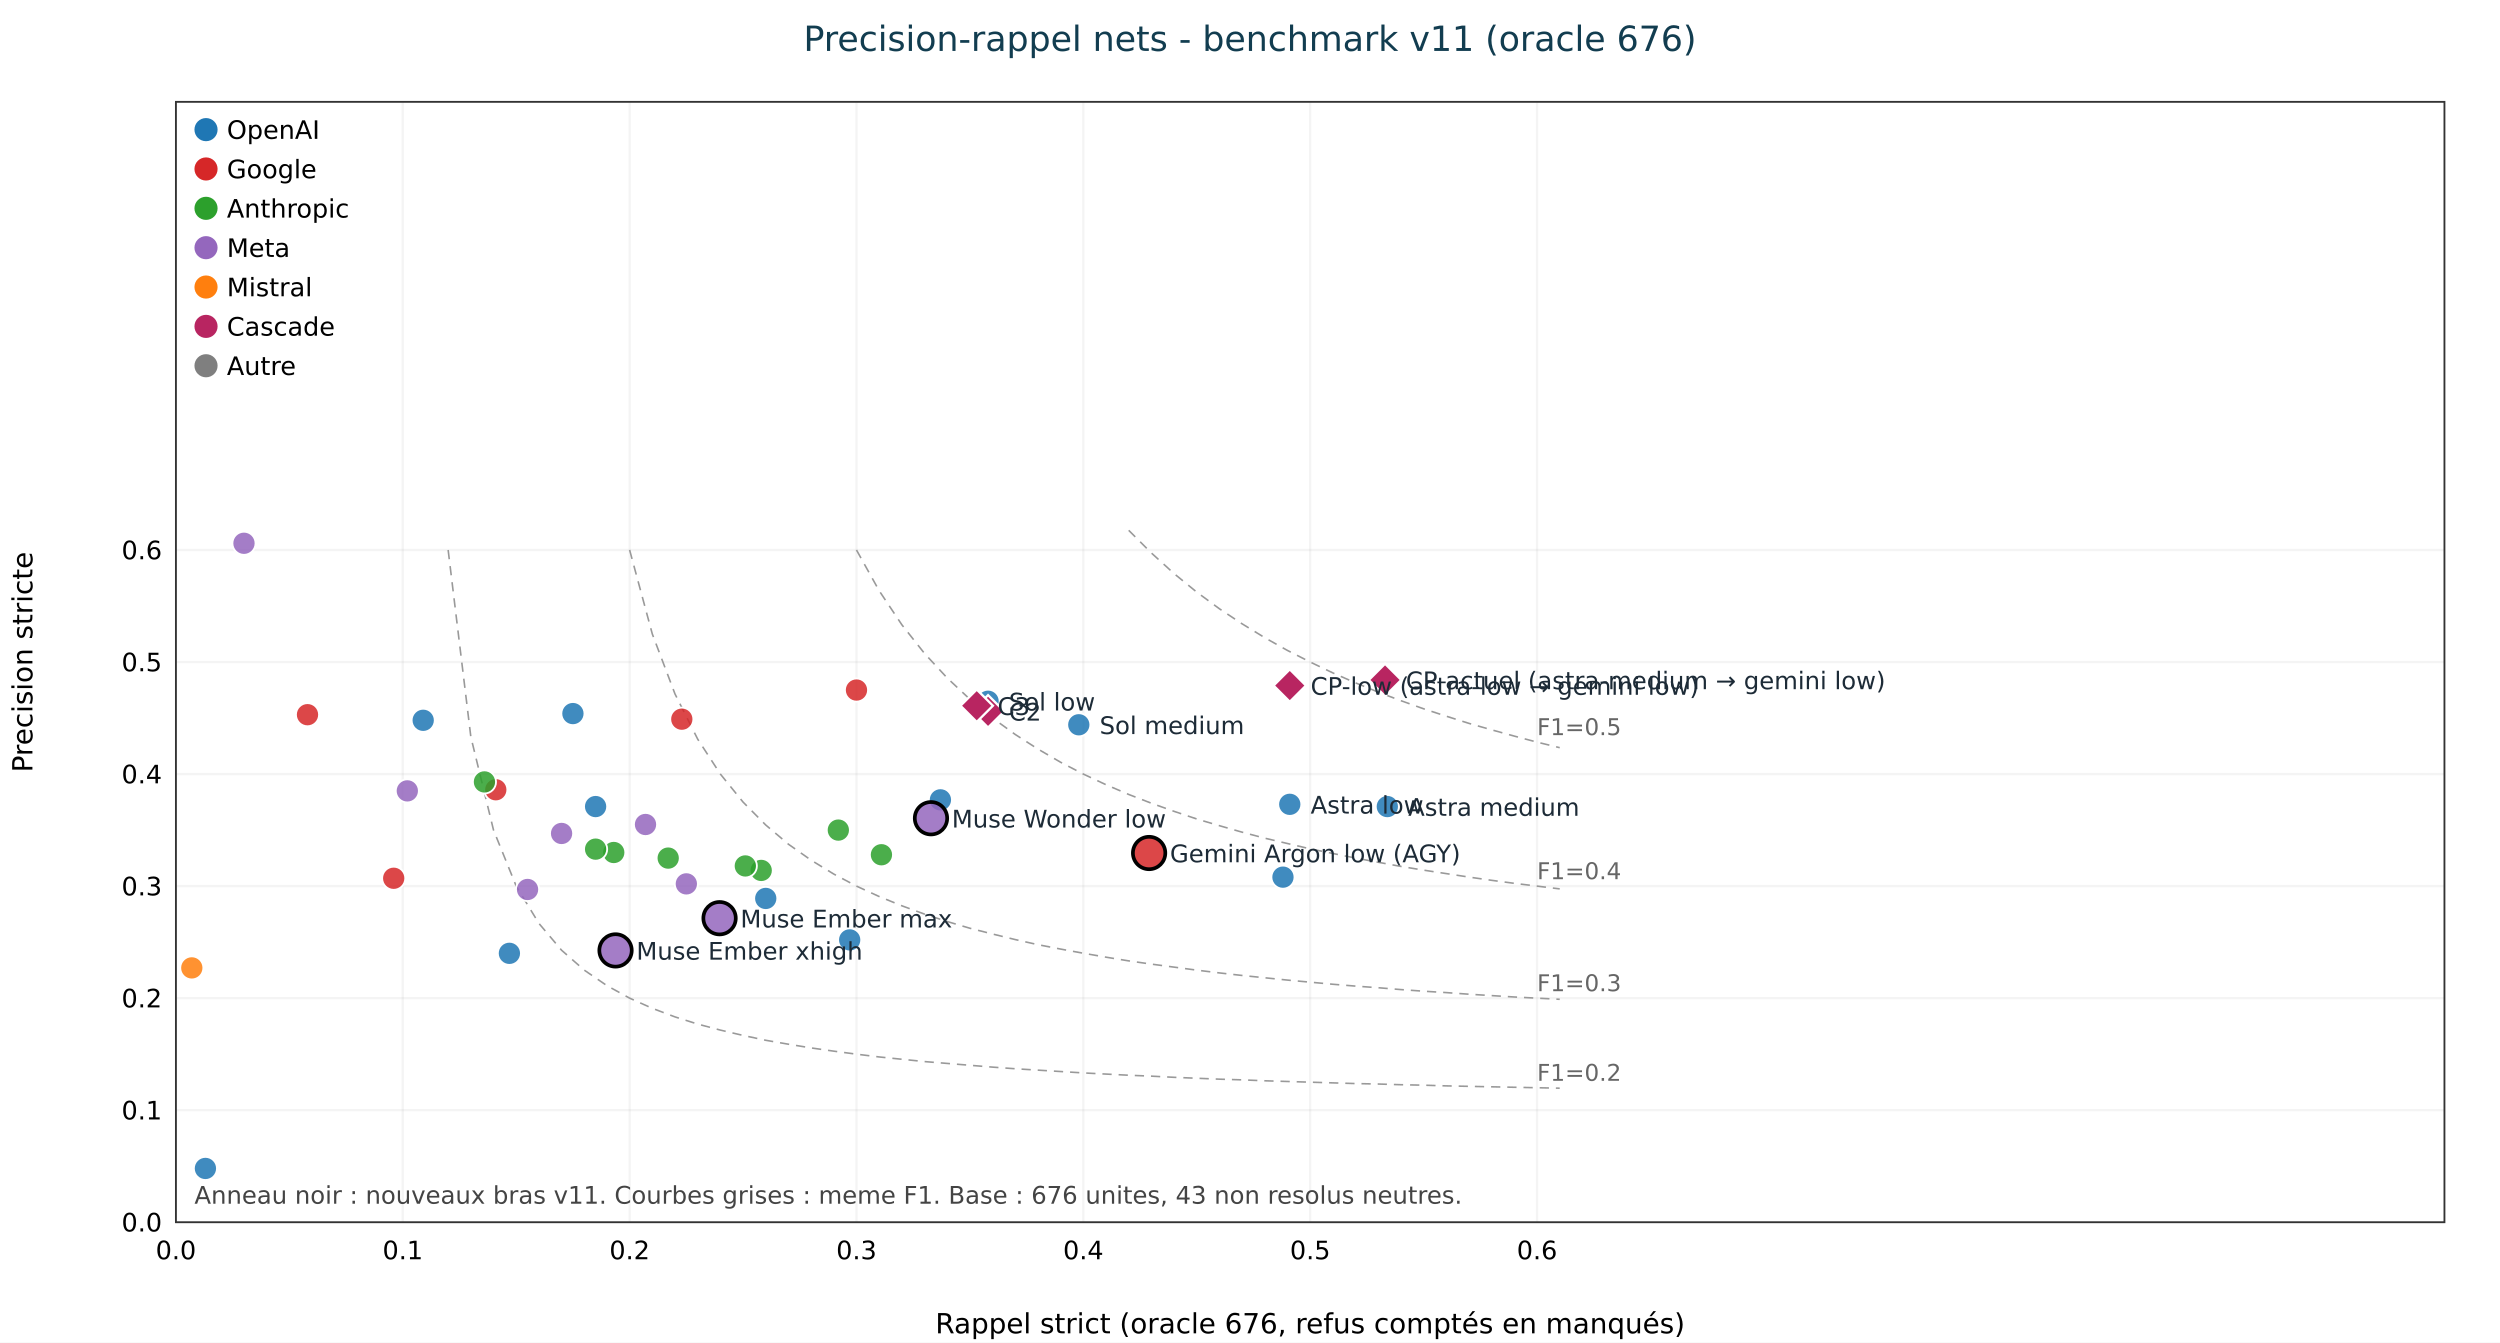
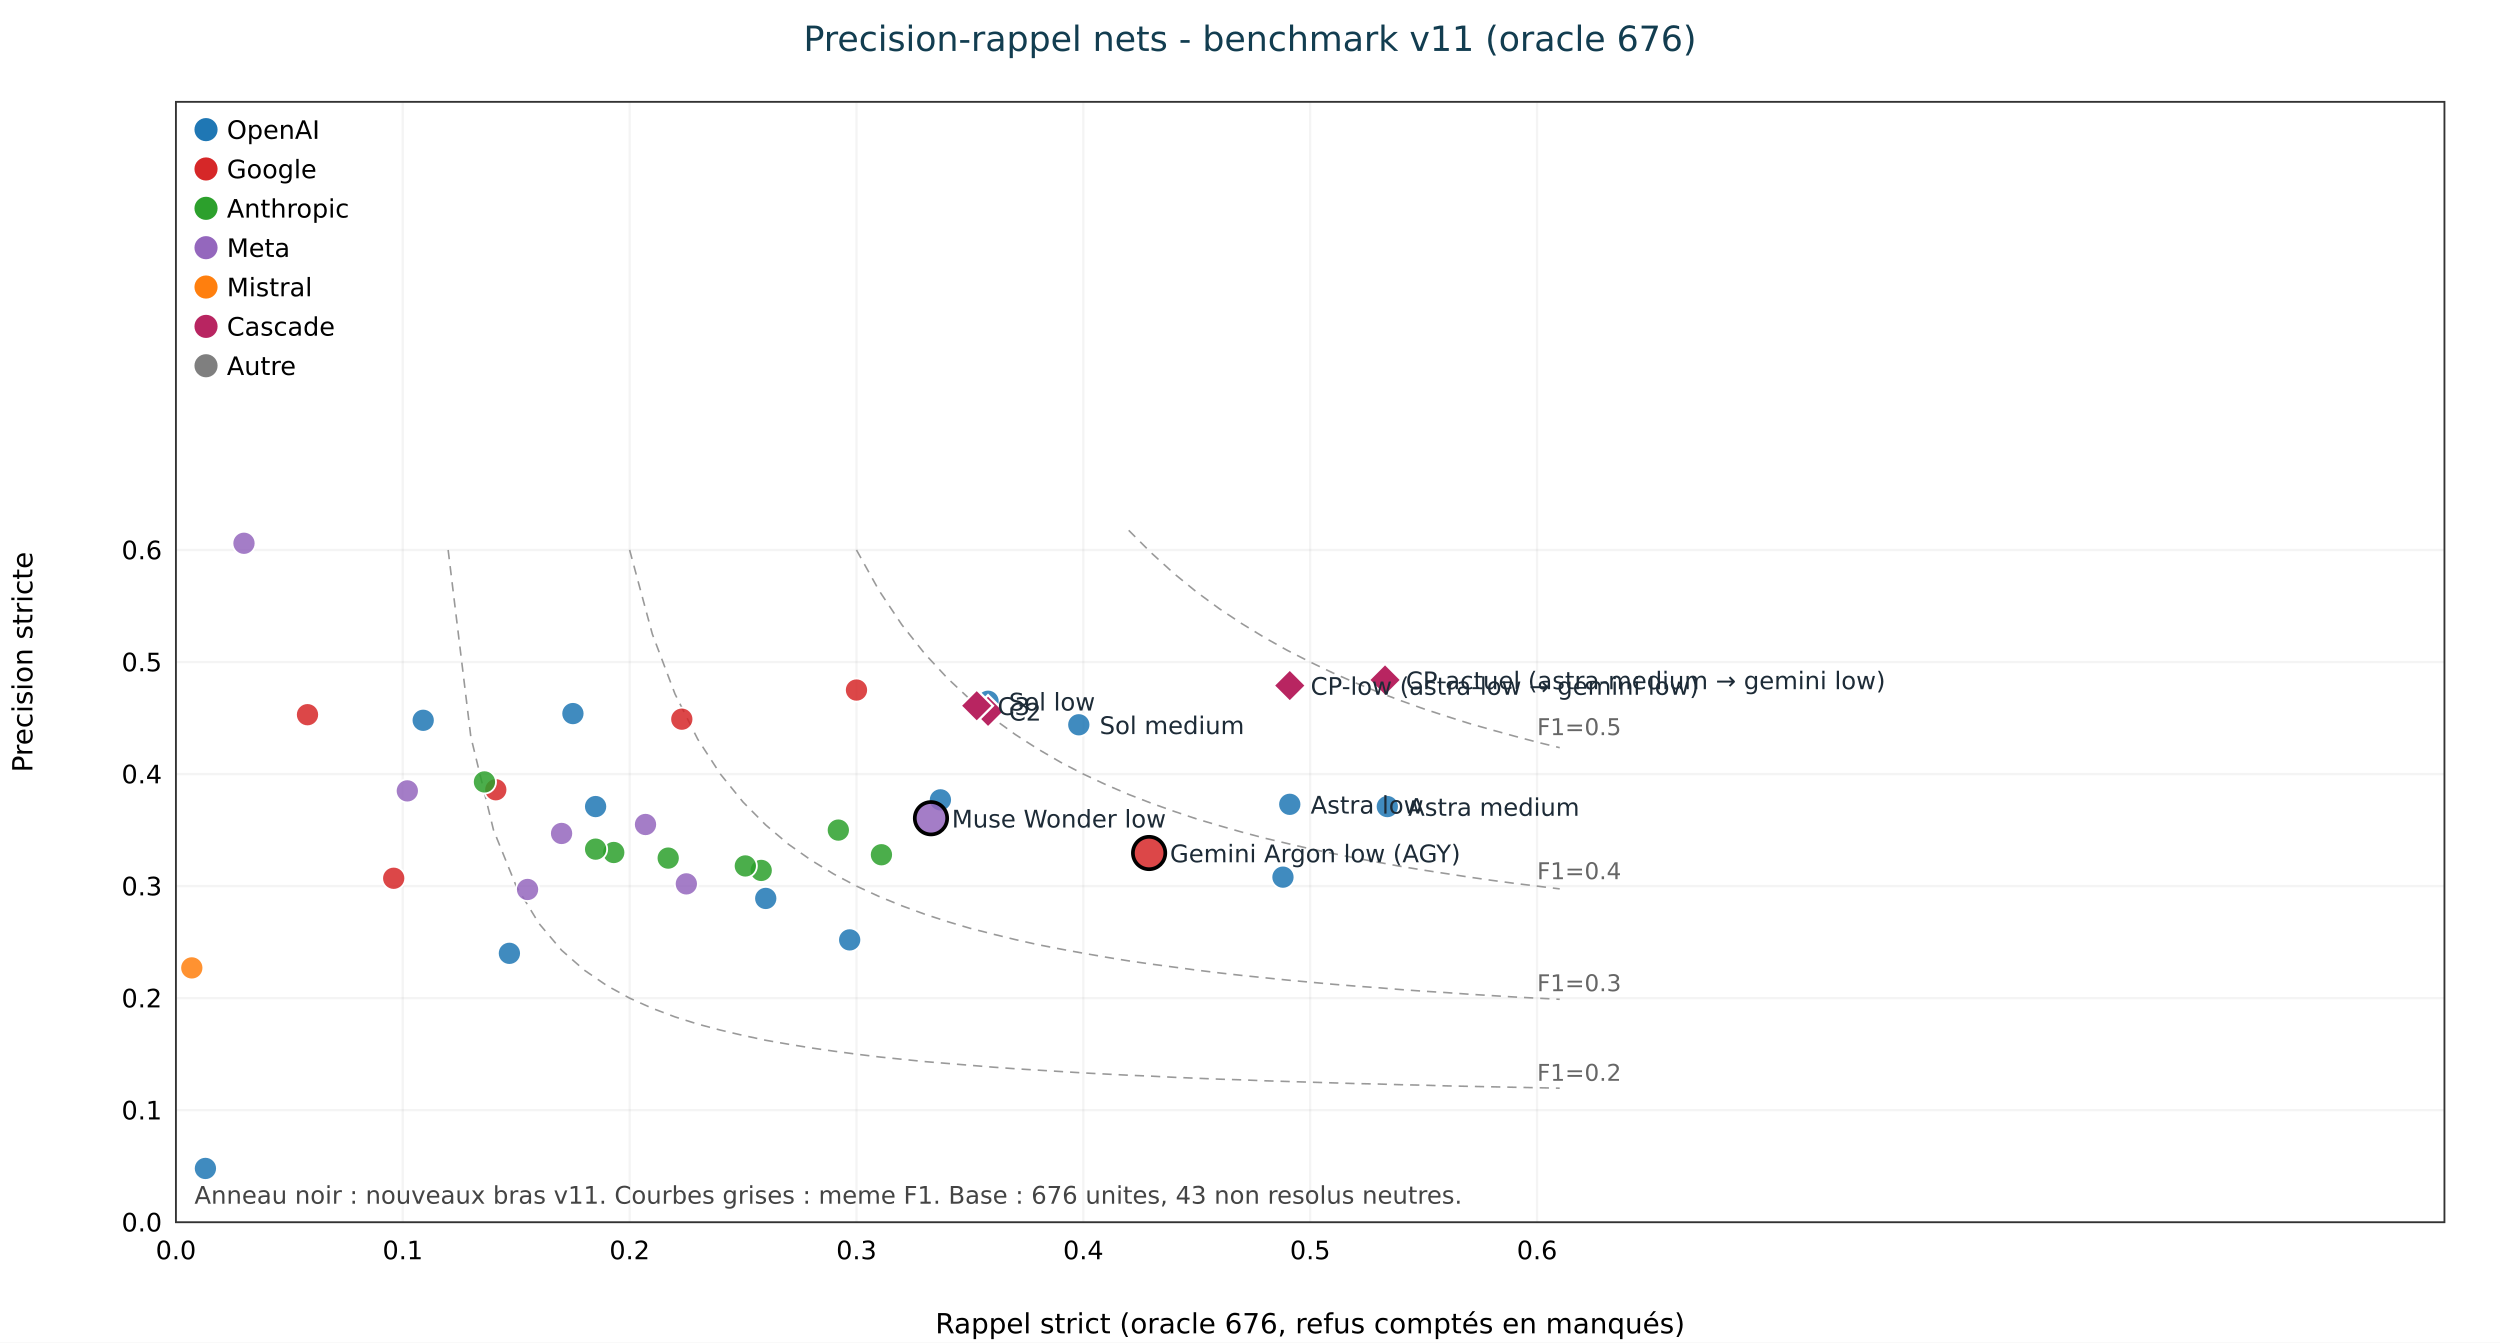
<svg xmlns="http://www.w3.org/2000/svg" width="1080" height="580" viewBox="0 0 1080 580">
  <rect width="1080" height="580" fill="#ffffff" />
  <style>text{font-family:'DejaVu Sans',sans-serif}</style>
  <text x="540" y="22" font-size="15" text-anchor="middle" fill="#123d50">Precision-rappel nets - benchmark v11 (oracle 676)</text>
  <line x1="76" y1="44" x2="76" y2="528" stroke="#b0b0b0" stroke-opacity="0.13" />
  <text x="76" y="544" font-size="11" text-anchor="middle">0.0</text>
  <line x1="174" y1="44" x2="174" y2="528" stroke="#b0b0b0" stroke-opacity="0.13" />
  <text x="174" y="544" font-size="11" text-anchor="middle">0.1</text>
  <line x1="272" y1="44" x2="272" y2="528" stroke="#b0b0b0" stroke-opacity="0.13" />
  <text x="272" y="544" font-size="11" text-anchor="middle">0.2</text>
  <line x1="370" y1="44" x2="370" y2="528" stroke="#b0b0b0" stroke-opacity="0.13" />
  <text x="370" y="544" font-size="11" text-anchor="middle">0.3</text>
  <line x1="468" y1="44" x2="468" y2="528" stroke="#b0b0b0" stroke-opacity="0.13" />
  <text x="468" y="544" font-size="11" text-anchor="middle">0.4</text>
  <line x1="566" y1="44" x2="566" y2="528" stroke="#b0b0b0" stroke-opacity="0.13" />
  <text x="566" y="544" font-size="11" text-anchor="middle">0.5</text>
  <line x1="664" y1="44" x2="664" y2="528" stroke="#b0b0b0" stroke-opacity="0.13" />
  <text x="664" y="544" font-size="11" text-anchor="middle">0.6</text>
  <line x1="76" y1="528" x2="1056" y2="528" stroke="#b0b0b0" stroke-opacity="0.13" />
  <text x="70" y="532" font-size="11" text-anchor="end">0.0</text>
  <line x1="76" y1="479.6" x2="1056" y2="479.6" stroke="#b0b0b0" stroke-opacity="0.13" />
  <text x="70" y="483.6" font-size="11" text-anchor="end">0.1</text>
  <line x1="76" y1="431.2" x2="1056" y2="431.2" stroke="#b0b0b0" stroke-opacity="0.13" />
  <text x="70" y="435.2" font-size="11" text-anchor="end">0.2</text>
  <line x1="76" y1="382.8" x2="1056" y2="382.8" stroke="#b0b0b0" stroke-opacity="0.13" />
  <text x="70" y="386.8" font-size="11" text-anchor="end">0.3</text>
  <line x1="76" y1="334.4" x2="1056" y2="334.4" stroke="#b0b0b0" stroke-opacity="0.13" />
  <text x="70" y="338.4" font-size="11" text-anchor="end">0.4</text>
  <line x1="76" y1="286" x2="1056" y2="286" stroke="#b0b0b0" stroke-opacity="0.13" />
  <text x="70" y="290" font-size="11" text-anchor="end">0.5</text>
  <line x1="76" y1="237.6" x2="1056" y2="237.6" stroke="#b0b0b0" stroke-opacity="0.13" />
  <text x="70" y="241.6" font-size="11" text-anchor="end">0.6</text>
  <rect x="76" y="44" width="980" height="484" fill="none" stroke="#333" stroke-width="0.8" />
  <text x="566" y="576" font-size="12" text-anchor="middle">Rappel strict (oracle 676, refus comptés en manqués)</text>
  <text x="14" y="286" font-size="12" text-anchor="middle" transform="rotate(-90 14 286)">Precision stricte</text>
  <path d="M193.6 237.6 L203.4 318.3 L213.2 358.6 L223.0 382.8 L232.8 398.9 L242.6 410.5 L252.4 419.1 L262.2 425.8 L272.0 431.2 L281.8 435.6 L291.6 439.3 L301.4 442.4 L311.2 445.0 L321.0 447.3 L330.8 449.4 L340.6 451.1 L350.4 452.7 L360.2 454.1 L370.0 455.4 L379.8 456.6 L389.6 457.6 L399.4 458.6 L409.2 459.4 L419.0 460.2 L428.8 461.0 L438.6 461.7 L448.4 462.3 L458.2 462.9 L468.0 463.5 L477.8 464.0 L487.6 464.5 L497.4 464.9 L507.2 465.4 L517.0 465.8 L526.8 466.2 L536.6 466.5 L546.4 466.9 L556.2 467.2 L566.0 467.5 L575.8 467.8 L585.6 468.1 L595.4 468.3 L605.2 468.6 L615.0 468.8 L624.8 469.1 L634.6 469.3 L644.4 469.5 L654.2 469.7 L664.0 469.9 L673.8 470.1 " fill="none" stroke="#999" stroke-width="0.7" stroke-dasharray="4 3" />
  <text x="664" y="466.92" font-size="10" fill="#666">F1=0.2</text>
  <path d="M272.0 237.6 L281.8 273.9 L291.6 299.8 L301.4 319.3 L311.2 334.4 L321.0 346.5 L330.8 356.4 L340.6 364.7 L350.4 371.6 L360.2 377.6 L370.0 382.8 L379.8 387.3 L389.6 391.3 L399.4 394.9 L409.2 398.1 L419.0 401.0 L428.8 403.5 L438.6 405.9 L448.4 408.1 L458.2 410.0 L468.0 411.8 L477.8 413.5 L487.6 415.1 L497.4 416.5 L507.2 417.8 L517.0 419.1 L526.8 420.3 L536.6 421.4 L546.4 422.4 L556.2 423.4 L566.0 424.3 L575.8 425.2 L585.6 426.0 L595.4 426.7 L605.2 427.5 L615.0 428.2 L624.8 428.8 L634.6 429.5 L644.4 430.1 L654.2 430.7 L664.0 431.2 L673.8 431.7 " fill="none" stroke="#999" stroke-width="0.7" stroke-dasharray="4 3" />
  <text x="664" y="428.2" font-size="10" fill="#666">F1=0.3</text>
  <path d="M370.0 237.6 L379.8 255.2 L389.6 269.9 L399.4 282.3 L409.2 292.9 L419.0 302.1 L428.8 310.2 L438.6 317.3 L448.4 323.6 L458.2 329.3 L468.0 334.4 L477.8 339.0 L487.6 343.2 L497.4 347.0 L507.2 350.5 L517.0 353.8 L526.8 356.7 L536.6 359.5 L546.4 362.1 L556.2 364.4 L566.0 366.7 L575.8 368.7 L585.6 370.7 L595.4 372.5 L605.2 374.3 L615.0 375.9 L624.8 377.4 L634.6 378.9 L644.4 380.3 L654.2 381.6 L664.0 382.8 L673.8 384.0 " fill="none" stroke="#999" stroke-width="0.7" stroke-dasharray="4 3" />
  <text x="664" y="379.8" font-size="10" fill="#666">F1=0.4</text>
  <path d="M487.6 229.1 L497.4 238.9 L507.2 247.8 L517.0 255.8 L526.8 263.0 L536.6 269.5 L546.4 275.5 L556.2 281.0 L566.0 286.0 L575.8 290.7 L585.6 295.0 L595.4 299.0 L605.2 302.7 L615.0 306.2 L624.8 309.4 L634.6 312.5 L644.4 315.3 L654.2 318.0 L664.0 320.6 L673.8 323.0 " fill="none" stroke="#999" stroke-width="0.7" stroke-dasharray="4 3" />
  <text x="664" y="317.571" font-size="10" fill="#666">F1=0.5</text>
  <circle cx="599.32" cy="348.436" r="5" fill="#1f77b4" fill-opacity="0.85" stroke="#fff" stroke-width="0.8" />
  <text x="608.32" y="352.436" font-size="10.5" fill="#1d2b37">Astra medium</text>
  <path d="M598.34 286.744 L605.34 293.744 L598.34 300.744 L591.34 293.744 Z" fill="#b82561" stroke="#fff" stroke-width="1" />
  <text x="607.34" y="297.744" font-size="10.5" fill="#1d2b37">CP actuel (astra-medium → gemini low)</text>
  <path d="M557.18 289.164 L564.18 296.164 L557.18 303.164 L550.18 296.164 Z" fill="#b82561" stroke="#fff" stroke-width="1" />
  <text x="566.18" y="300.164" font-size="10.5" fill="#1d2b37">CP-low (astra-low → gemini low)</text>
  <circle cx="557.18" cy="347.468" r="5" fill="#1f77b4" fill-opacity="0.85" stroke="#fff" stroke-width="0.8" />
  <text x="566.18" y="351.468" font-size="10.5" fill="#1d2b37">Astra low</text>
  <circle cx="554.24" cy="378.928" r="5" fill="#1f77b4" fill-opacity="0.85" stroke="#fff" stroke-width="0.8" />
  <circle cx="496.414" cy="368.5" r="7" fill="#d62728" fill-opacity="0.85" stroke="#000" stroke-width="1.6" />
  <text x="505.414" y="372.5" font-size="10.5" fill="#1d2b37">Gemini Argon low (AGY)</text>
  <circle cx="466.04" cy="313.104" r="5" fill="#1f77b4" fill-opacity="0.85" stroke="#fff" stroke-width="0.8" />
  <text x="475.04" y="317.104" font-size="10.5" fill="#1d2b37">Sol medium</text>
  <circle cx="426.84" cy="302.94" r="5" fill="#1f77b4" fill-opacity="0.85" stroke="#fff" stroke-width="0.8" />
  <text x="435.84" y="306.94" font-size="10.5" fill="#1d2b37">Sol low</text>
  <path d="M426.84 300.296 L433.84 307.296 L426.84 314.296 L419.84 307.296 Z" fill="#b82561" stroke="#fff" stroke-width="1" />
  <text x="435.84" y="311.296" font-size="10.5" fill="#1d2b37">C2</text>
  <path d="M421.94 297.876 L428.94 304.876 L421.94 311.876 L414.94 304.876 Z" fill="#b82561" stroke="#fff" stroke-width="1" />
  <text x="430.94" y="308.876" font-size="10.5" fill="#1d2b37">C3</text>
  <circle cx="406.26" cy="345.532" r="5" fill="#1f77b4" fill-opacity="0.85" stroke="#fff" stroke-width="0.8" />
  <circle cx="402.183" cy="353.481" r="7" fill="#9467bd" fill-opacity="0.85" stroke="#000" stroke-width="1.6" />
  <text x="411.183" y="357.481" font-size="10.5" fill="#1d2b37">Muse Wonder low</text>
  <circle cx="380.78" cy="369.248" r="5" fill="#2ca02c" fill-opacity="0.85" stroke="#fff" stroke-width="0.8" />
  <circle cx="370" cy="298.1" r="5" fill="#d62728" fill-opacity="0.85" stroke="#fff" stroke-width="0.8" />
  <circle cx="367.06" cy="406.032" r="5" fill="#1f77b4" fill-opacity="0.85" stroke="#fff" stroke-width="0.8" />
  <circle cx="362.16" cy="358.6" r="5" fill="#2ca02c" fill-opacity="0.85" stroke="#fff" stroke-width="0.8" />
  <circle cx="330.8" cy="388.124" r="5" fill="#1f77b4" fill-opacity="0.85" stroke="#fff" stroke-width="0.8" />
  <circle cx="328.84" cy="376.024" r="5" fill="#2ca02c" fill-opacity="0.85" stroke="#fff" stroke-width="0.8" />
  <circle cx="321.98" cy="374.088" r="5" fill="#2ca02c" fill-opacity="0.85" stroke="#fff" stroke-width="0.8" />
-   <circle cx="310.852" cy="396.663" r="7" fill="#9467bd" fill-opacity="0.85" stroke="#000" stroke-width="1.6" />
-   <text x="319.852" y="400.663" font-size="10.5" fill="#1d2b37">Muse Ember max</text>
  <circle cx="296.5" cy="381.832" r="5" fill="#9467bd" fill-opacity="0.85" stroke="#fff" stroke-width="0.8" />
  <circle cx="294.54" cy="310.684" r="5" fill="#d62728" fill-opacity="0.85" stroke="#fff" stroke-width="0.8" />
  <circle cx="288.66" cy="370.7" r="5" fill="#2ca02c" fill-opacity="0.85" stroke="#fff" stroke-width="0.8" />
  <circle cx="278.86" cy="356.18" r="5" fill="#9467bd" fill-opacity="0.85" stroke="#fff" stroke-width="0.8" />
-   <circle cx="265.911" cy="410.585" r="7" fill="#9467bd" fill-opacity="0.85" stroke="#000" stroke-width="1.6" />
-   <text x="274.911" y="414.585" font-size="10.5" fill="#1d2b37">Muse Ember xhigh</text>
  <circle cx="265.14" cy="368.28" r="5" fill="#2ca02c" fill-opacity="0.85" stroke="#fff" stroke-width="0.8" />
  <circle cx="257.3" cy="348.436" r="5" fill="#1f77b4" fill-opacity="0.85" stroke="#fff" stroke-width="0.8" />
  <circle cx="257.3" cy="366.828" r="5" fill="#2ca02c" fill-opacity="0.85" stroke="#fff" stroke-width="0.8" />
  <circle cx="247.5" cy="308.264" r="5" fill="#1f77b4" fill-opacity="0.85" stroke="#fff" stroke-width="0.8" />
  <circle cx="242.6" cy="360.052" r="5" fill="#9467bd" fill-opacity="0.85" stroke="#fff" stroke-width="0.8" />
  <circle cx="227.9" cy="384.252" r="5" fill="#9467bd" fill-opacity="0.85" stroke="#fff" stroke-width="0.8" />
  <circle cx="220.06" cy="411.84" r="5" fill="#1f77b4" fill-opacity="0.85" stroke="#fff" stroke-width="0.8" />
  <circle cx="214.18" cy="341.176" r="5" fill="#d62728" fill-opacity="0.85" stroke="#fff" stroke-width="0.8" />
  <circle cx="209.28" cy="337.788" r="5" fill="#2ca02c" fill-opacity="0.85" stroke="#fff" stroke-width="0.8" />
  <circle cx="182.82" cy="311.168" r="5" fill="#1f77b4" fill-opacity="0.85" stroke="#fff" stroke-width="0.8" />
  <circle cx="175.96" cy="341.66" r="5" fill="#9467bd" fill-opacity="0.85" stroke="#fff" stroke-width="0.8" />
  <circle cx="170.08" cy="379.412" r="5" fill="#d62728" fill-opacity="0.85" stroke="#fff" stroke-width="0.8" />
  <circle cx="132.84" cy="308.748" r="5" fill="#d62728" fill-opacity="0.85" stroke="#fff" stroke-width="0.8" />
  <circle cx="105.4" cy="234.696" r="5" fill="#9467bd" fill-opacity="0.85" stroke="#fff" stroke-width="0.8" />
  <circle cx="88.74" cy="504.768" r="5" fill="#1f77b4" fill-opacity="0.85" stroke="#fff" stroke-width="0.8" />
  <circle cx="82.86" cy="418.132" r="5" fill="#ff7f0e" fill-opacity="0.85" stroke="#fff" stroke-width="0.8" />
  <circle cx="89" cy="56" r="5" fill="#1f77b4" />
  <text x="98" y="60" font-size="11">OpenAI</text>
  <circle cx="89" cy="73" r="5" fill="#d62728" />
  <text x="98" y="77" font-size="11">Google</text>
  <circle cx="89" cy="90" r="5" fill="#2ca02c" />
  <text x="98" y="94" font-size="11">Anthropic</text>
  <circle cx="89" cy="107" r="5" fill="#9467bd" />
  <text x="98" y="111" font-size="11">Meta</text>
  <circle cx="89" cy="124" r="5" fill="#ff7f0e" />
  <text x="98" y="128" font-size="11">Mistral</text>
  <circle cx="89" cy="141" r="5" fill="#b82561" />
  <text x="98" y="145" font-size="11">Cascade</text>
  <circle cx="89" cy="158" r="5" fill="#7f7f7f" />
  <text x="98" y="162" font-size="11">Autre</text>
  <text x="84" y="520" font-size="10.5" fill="#444">Anneau noir : nouveaux bras v11. Courbes grises : meme F1. Base : 676 unites, 43 non resolus neutres.</text>
</svg>
